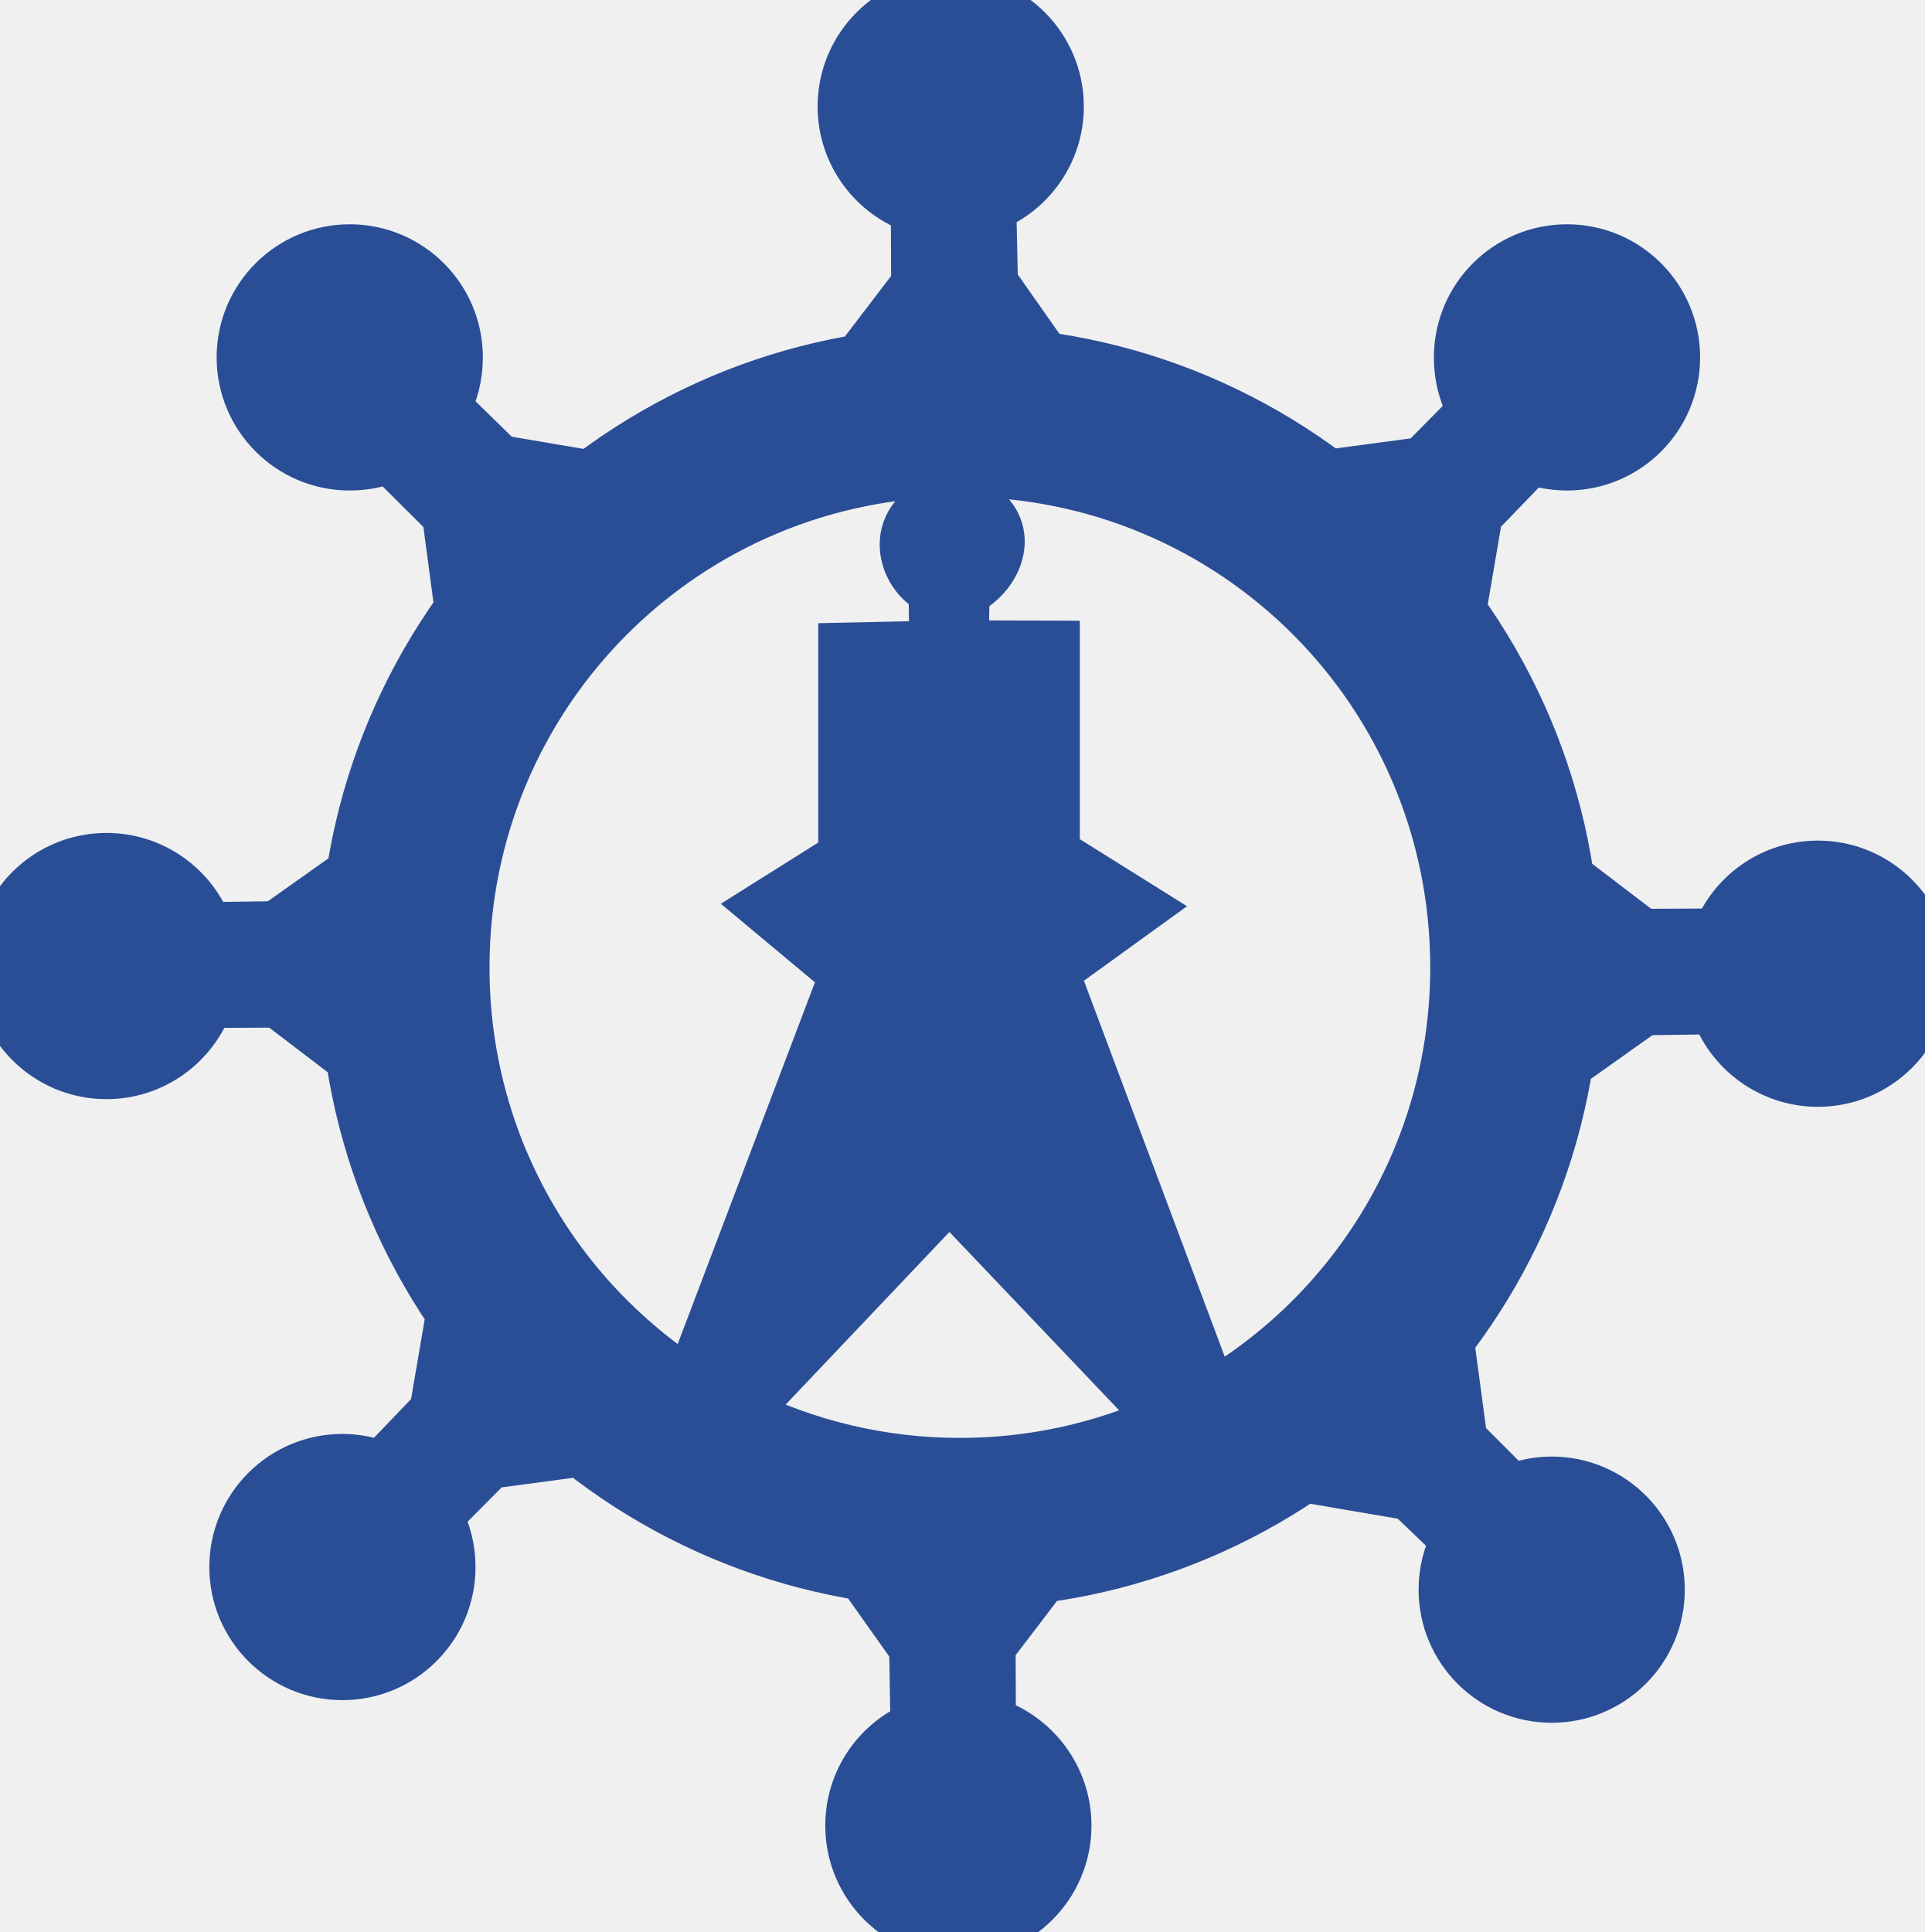
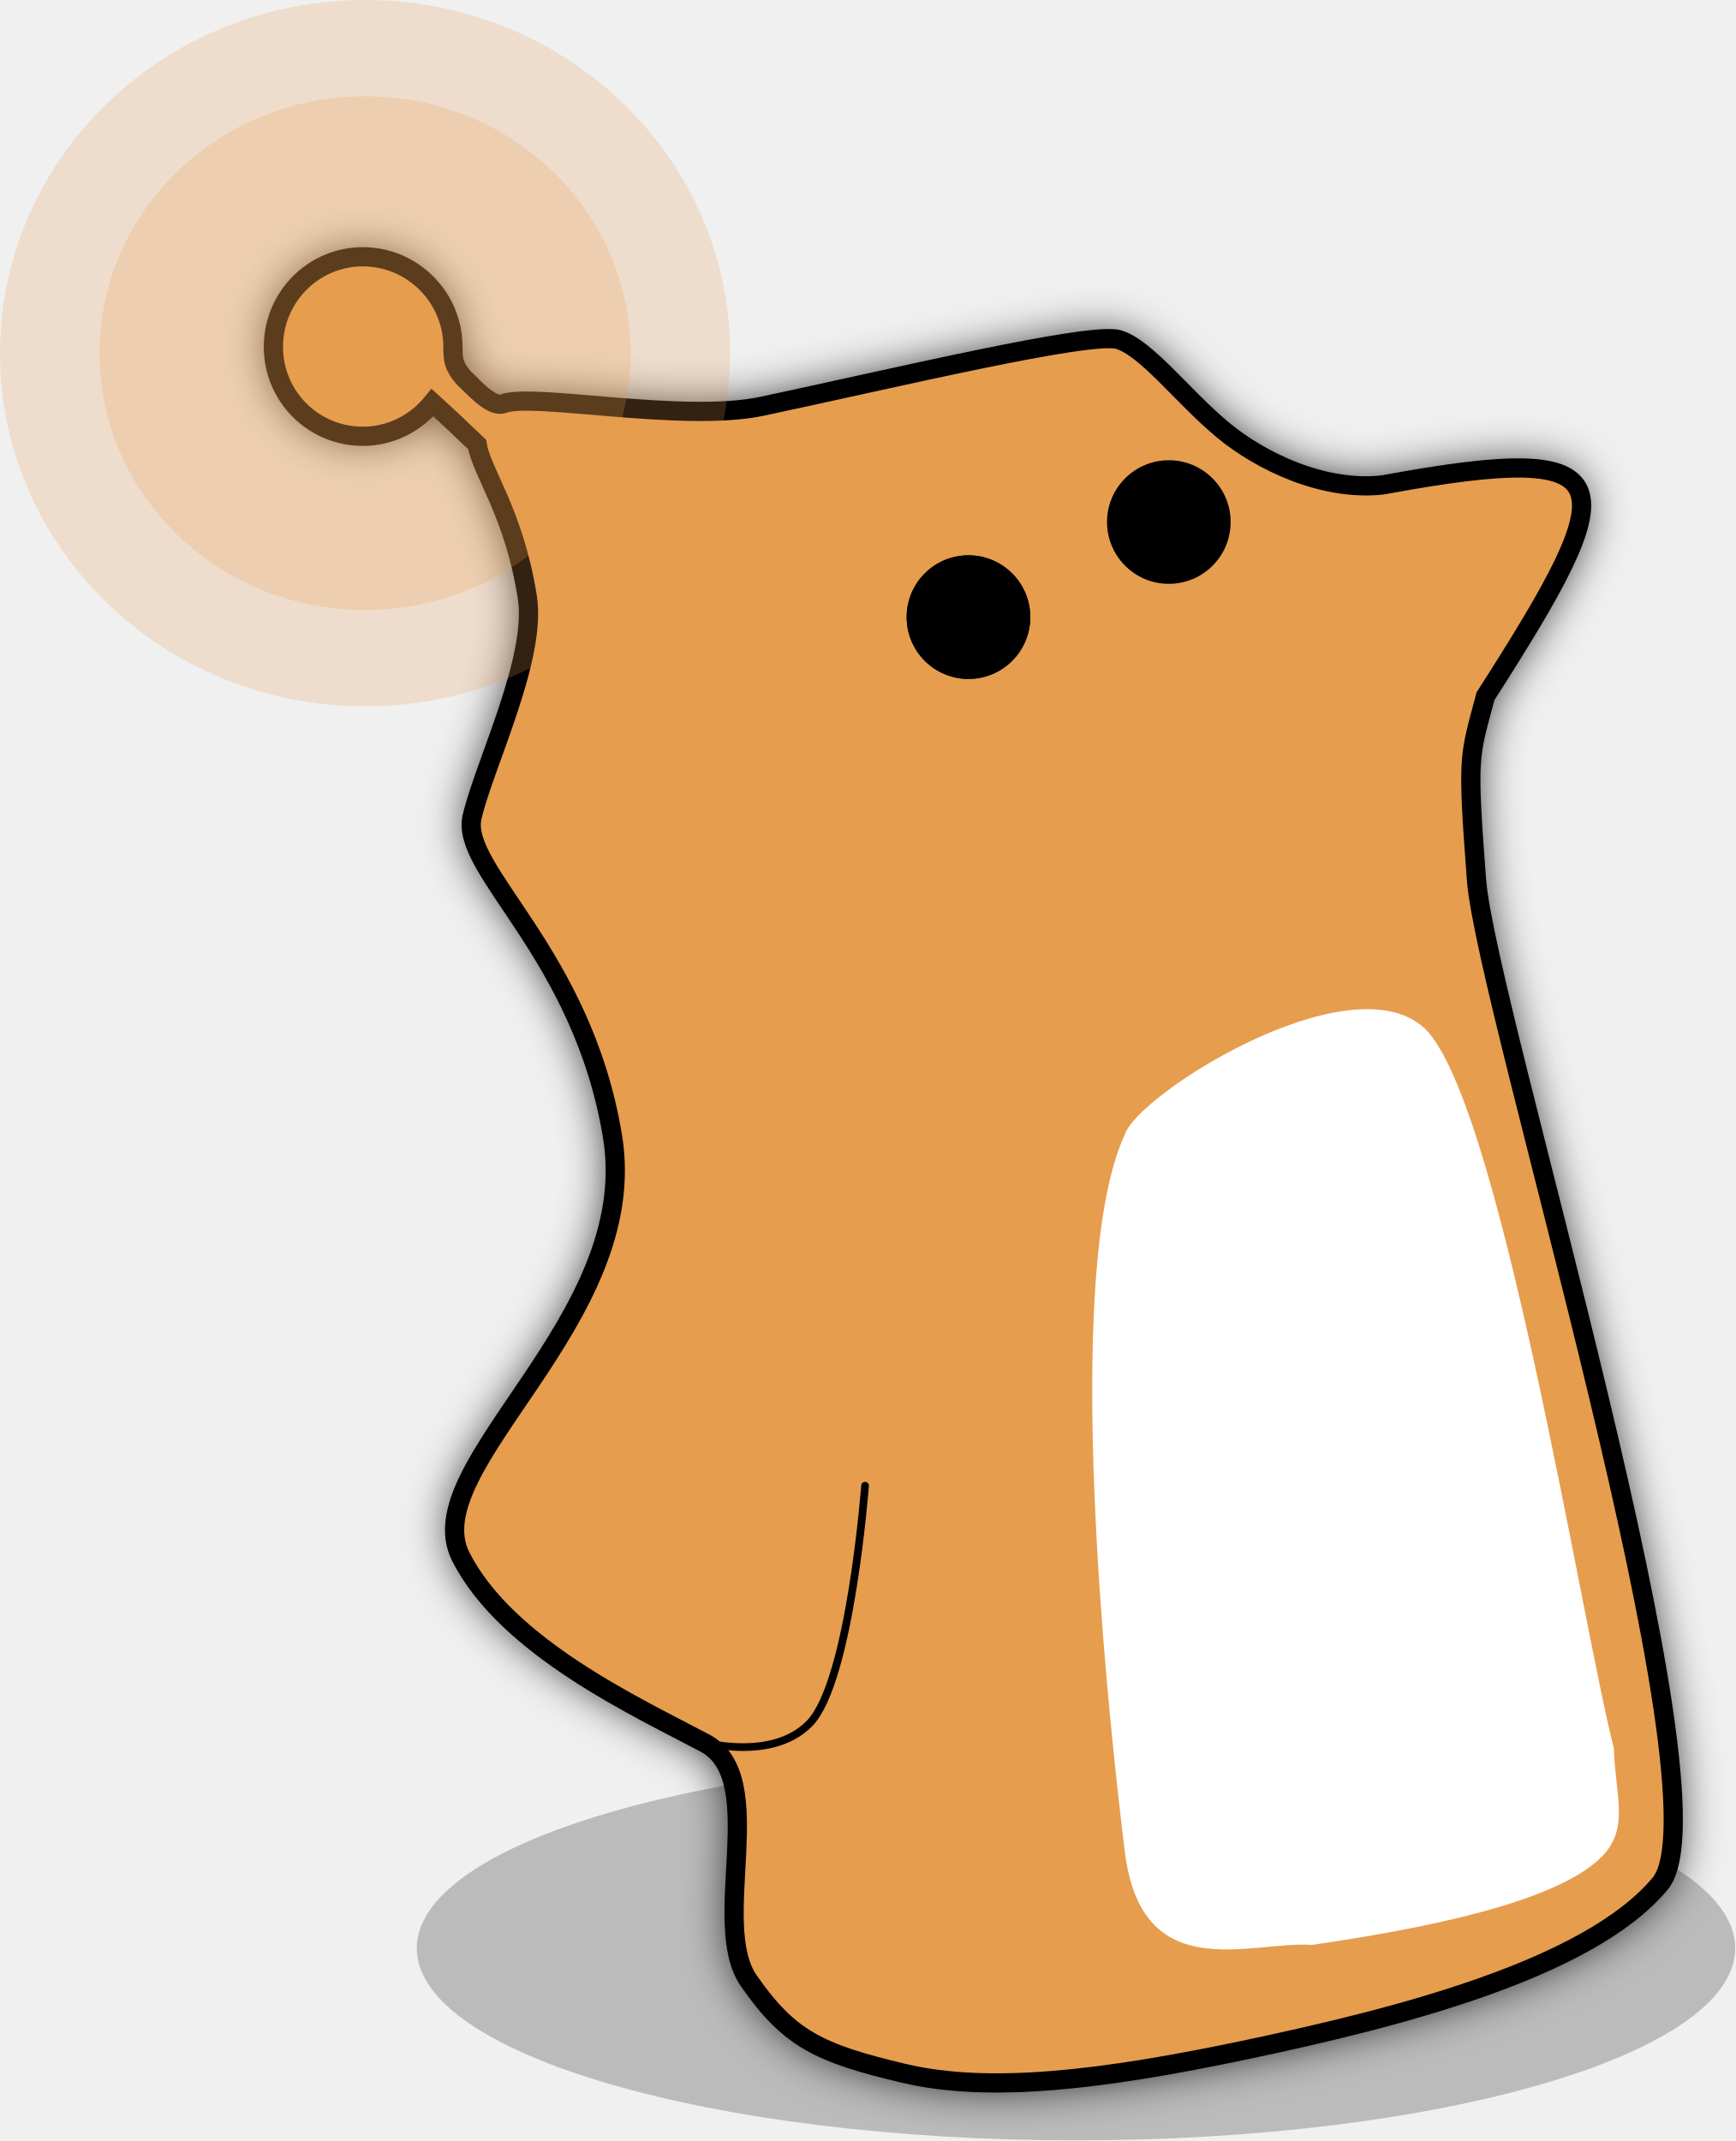
- <svg xmlns="http://www.w3.org/2000/svg" width="180.714" height="181.429" id="svg2" version="1.1">
-   <defs id="defs4" />
-   <g id="layer1" transform="translate(-170.9752,-422.5153)">
-     <g id="g3889">
-       <path style="font-size:medium;font-style:normal;font-variant:normal;font-weight:normal;font-stretch:normal;text-indent:0;text-align:start;text-decoration:none;line-height:normal;letter-spacing:normal;word-spacing:normal;text-transform:none;direction:ltr;block-progression:tb;writing-mode:lr-tb;text-anchor:start;baseline-shift:baseline;color:#000000;fill:#2a4e96;fill-opacity:1;stroke:#2a4e96;stroke-width:5;stroke-linejoin:miter;stroke-miterlimit:4;stroke-opacity:1;stroke-dasharray:none;marker:none;visibility:visible;display:inline;overflow:visible;enable-background:accumulate;font-family:Sans;-inkscape-font-specification:Sans" d="M 89.281 0 C 83.758 0 79.281 4.477 79.281 10 C 79.281 14.427 82.17 18.184 86.156 19.5 L 86.188 26.75 L 82.469 31.625 L 96.719 31.75 L 93.094 26.594 L 92.938 19.312 C 96.655 17.854 99.281 14.234 99.281 10 C 99.281 4.477 94.804 0 89.281 0 z M 32.844 23.562 C 27.321 23.562 22.844 28.04 22.844 33.562 C 22.844 39.085 27.321 43.562 32.844 43.562 C 34.165 43.562 35.44 43.309 36.594 42.844 L 36.625 42.844 L 42.125 48.312 L 42.938 54.406 L 53.125 44.406 L 46.875 43.344 L 41.688 38.281 C 42.437 36.879 42.844 35.263 42.844 33.562 C 42.844 28.04 38.367 23.562 32.844 23.562 z M 147.156 23.562 C 141.633 23.562 137.156 28.04 137.156 33.562 C 137.156 35.405 137.631 37.143 138.5 38.625 L 133.656 43.531 L 127.594 44.344 L 137.562 54.5 L 138.625 48.281 L 143.75 42.969 C 144.809 43.35 145.966 43.562 147.156 43.562 C 152.679 43.562 157.156 39.085 157.156 33.562 C 157.156 28.04 152.679 23.562 147.156 23.562 z M 90.156 33.125 C 58.361 33.125 32.469 59.049 32.469 90.844 C 32.469 122.639 58.361 148.531 90.156 148.531 C 121.951 148.531 147.812 122.639 147.812 90.844 C 147.812 59.049 121.951 33.125 90.156 33.125 z M 90.156 44.156 C 116.007 44.156 136.812 64.993 136.812 90.844 C 136.812 108.071 127.565 123.065 113.75 131.156 L 98.781 91.188 L 107 85.25 L 98.906 80.188 L 98.906 60.781 L 90.344 60.75 L 90.438 55.5 C 93.945 53.848 95.639 48.892 90.438 46.938 C 89.731 44.94 89.129 44.829 88.406 47.062 C 83.416 48.889 84.828 54.014 87.812 55.344 L 87.906 60.781 L 79.344 60.969 L 79.344 80.5 L 71.938 85.156 L 79.5 91.469 L 64.844 130.094 C 51.971 121.795 43.469 107.351 43.469 90.844 C 43.469 64.993 64.306 44.156 90.156 44.156 z M 10 80.719 C 4.477 80.719 0 85.196 0 90.719 C 0 96.242 4.477 100.719 10 100.719 C 14.357 100.719 18.067 97.919 19.438 94.031 L 26.125 94 L 31 97.719 L 31.125 83.469 L 25.969 87.125 L 19.375 87.219 C 17.957 83.421 14.293 80.719 10 80.719 z M 170.719 81.438 C 166.474 81.438 162.858 84.081 161.406 87.812 L 154.219 87.844 L 149.344 84.125 L 149.219 98.375 L 154.375 94.719 L 161.219 94.625 C 162.551 98.582 166.312 101.438 170.719 101.438 C 176.242 101.438 180.719 96.96 180.719 91.438 C 180.719 85.915 176.242 81.438 170.719 81.438 z M 89.156 112.062 L 109.438 133.375 C 103.563 136.035 97.046 137.531 90.156 137.531 C 82.745 137.531 75.745 135.802 69.531 132.75 L 89.156 112.062 z M 42 126.344 L 40.938 132.562 L 35.844 137.875 C 34.697 137.417 33.467 137.156 32.156 137.156 C 26.633 137.156 22.156 141.633 22.156 147.156 C 22.156 152.679 26.633 157.156 32.156 157.156 C 37.679 157.156 42.156 152.679 42.156 147.156 C 42.156 145.421 41.715 143.766 40.938 142.344 L 45.938 137.312 L 52 136.5 L 42 126.344 z M 136.375 129.219 L 126.219 139.219 L 132.438 140.281 L 136.906 144.562 C 136.145 145.974 135.719 147.565 135.719 149.281 C 135.719 154.804 140.196 159.281 145.719 159.281 C 151.242 159.281 155.719 154.804 155.719 149.281 C 155.719 143.758 151.242 139.281 145.719 139.281 C 144.383 139.281 143.102 139.556 141.938 140.031 L 137.188 135.281 L 136.375 129.219 z M 82.344 149.594 L 86 154.75 L 86.125 162.219 C 82.522 163.731 80 167.285 80 171.438 C 80 176.96 84.477 181.438 90 181.438 C 95.523 181.438 100 176.96 100 171.438 C 100 166.927 97.01 163.09 92.906 161.844 L 92.875 154.594 L 96.594 149.719 L 82.344 149.594 z " transform="translate(170.9752,422.5153)" id="path2996" />
+ <svg xmlns="http://www.w3.org/2000/svg" xmlns:xlink="http://www.w3.org/1999/xlink" width="90.327" height="111.454" id="svg2" version="1.1">
+   <defs id="defs4">
+     <linearGradient id="linearGradient3791">
+       <stop style="stop-color:#8a2fa8;stop-opacity:1;" offset="0" id="stop3793" />
+       <stop style="stop-color:#ffffff;stop-opacity:0;" offset="1" id="stop3795" />
+     </linearGradient>
+     <linearGradient id="linearGradient3830">
+       <stop style="stop-color:#3397b5;stop-opacity:1;" offset="0" id="stop3832" />
+       <stop style="stop-color:#000000;stop-opacity:1;" offset="1" id="stop3834" />
+     </linearGradient>
+     <filter id="filter4045" color-interpolation-filters="sRGB">
+       <feGaussianBlur stdDeviation="1.259" id="feGaussianBlur4047" />
+     </filter>
+     <radialGradient xlink:href="#linearGradient3791" id="radialGradient3799" cx="121.069" cy="692.846" fx="121.069" fy="692.846" r="154.134" gradientTransform="matrix(0.9999917,0.00406553,-0.00324393,0.7979054,2.248546,125.386)" gradientUnits="userSpaceOnUse" />
+     <linearGradient x1="18.379" y1="44.98" gradientTransform="matrix(0.95844,0,0,0.81097,41.872,7.5367)" x2="18.379" gradientUnits="userSpaceOnUse" y2="3.082" id="linearGradient2916-2">
+       <stop offset="0" style="stop-color:#1f4b6a" id="stop2788-5-6" />
+       <stop offset="1" style="stop-color:#4083c2" id="stop2790-5-4" />
+     </linearGradient>
+     <radialGradient r="20.397" gradientTransform="matrix(0,1.9355,-3.0194,0,76.922,-36.994)" cx="23.896" cy="17.53" gradientUnits="userSpaceOnUse" id="radialGradient2914-3">
+       <stop offset="0" style="stop-color:#8badea" id="stop2778-7-4" />
+       <stop offset=".262" style="stop-color:#6396cd" id="stop2780-6-6" />
+       <stop offset=".661" style="stop-color:#3b7caf" id="stop2782-9-9" />
+       <stop offset="1" style="stop-color:#194c70" id="stop2784-5-4" />
+     </radialGradient>
+     <linearGradient x1="28.103" y1="45" gradientTransform="matrix(1,0,0,1.1014,2.6242e-7,-5.5128)" x2="28.103" gradientUnits="userSpaceOnUse" y2="14.038" id="linearGradient2908-9">
+       <stop offset="0" style="stop-color:#791235" id="stop2492-8-2-0" />
+       <stop offset="1" style="stop-color:#dd3b27" id="stop2494-7-2-2" />
+     </linearGradient>
+     <linearGradient x1="20.053" y1="8.163" gradientTransform="translate(1.2624e-6,-1)" x2="20.053" gradientUnits="userSpaceOnUse" y2="48.072" id="linearGradient2906-8">
+       <stop offset="0" style="stop-color:#f89b7e" id="stop3244-6-4-2" />
+       <stop offset=".12" style="stop-color:#e35d4f" id="stop3246-6-8-8" />
+       <stop offset=".811" style="stop-color:#c6262e" id="stop3248-0-9-2" />
+       <stop offset="1" style="stop-color:#690b2c" id="stop3250-9-0-9" />
+     </linearGradient>
+     <linearGradient x1="28.103" y1="45" gradientTransform="matrix(1,0,0,1.1014,-8.8169e-8,-5.5128)" x2="28.103" gradientUnits="userSpaceOnUse" y2="14.038" id="linearGradient2921">
+       <stop offset="0" style="stop-color:#787878" id="stop4108" />
+       <stop offset="1" style="stop-color:#b4b4b4" id="stop4110" />
+     </linearGradient>
+     <linearGradient x1="20.053" y1="8.163" gradientTransform="translate(0,-1)" x2="20.053" gradientUnits="userSpaceOnUse" y2="48.072" id="linearGradient2919">
+       <stop offset="0" style="stop-color:#fff" id="stop4498" />
+       <stop offset=".874" style="stop-color:#d7d7d7" id="stop4502" />
+       <stop offset="1" style="stop-color:#999" id="stop4504" />
+     </linearGradient>
+     <linearGradient x1="25.577" y1="15" gradientTransform="matrix(1,0,0,1.1071,9.1183e-7,-5.6607)" x2="25.577" gradientUnits="userSpaceOnUse" xlink:href="#linearGradient3333-4" y2="44.001" id="linearGradient2911" />
+     <linearGradient x1="25.525" y1="30.189" gradientTransform="translate(-8.8169e-8,-2.6325)" x2="25.525" gradientUnits="userSpaceOnUse" spreadMethod="reflect" y2="15.738" id="linearGradient2903">
+       <stop offset="0" style="stop-color:#828282" id="stop3868" />
+       <stop offset=".5" style="stop-color:#8f8f8f;stop-opacity:.635" id="stop3872" />
+       <stop offset="1" style="stop-color:#9d9d9d;stop-opacity:0" id="stop3870" />
+     </linearGradient>
+     <linearGradient x1="25.525" y1="30.189" gradientTransform="translate(-8.8169e-8,-1.3325)" x2="25.525" gradientUnits="userSpaceOnUse" spreadMethod="reflect" xlink:href="#linearGradient3333-4" y2="15.738" id="linearGradient2900" />
+     <linearGradient x1="23.904" y1="35.75" gradientTransform="matrix(0.99801,0,0,1.0672,0.14376,-3.0333)" x2="23.904" gradientUnits="userSpaceOnUse" y2="20.443" id="linearGradient2897">
+       <stop offset="0" id="stop3497" />
+       <stop offset=".5" style="stop-opacity:.498" id="stop3874" />
+       <stop offset="1" style="stop-opacity:0" id="stop3499" />
+     </linearGradient>
+     <linearGradient x1="25.525" y1="30.189" gradientTransform="translate(-8.8169e-8,-4.0466)" x2="25.525" gradientUnits="userSpaceOnUse" spreadMethod="reflect" y2="15.738" id="linearGradient2894">
+       <stop offset="0" style="stop-color:#fff" id="stop3335-4-6" />
+       <stop offset="1" style="stop-color:#fff;stop-opacity:0" id="stop3337-7-2" />
+     </linearGradient>
+     <linearGradient x1="16.626" y1="15.298" gradientTransform="matrix(0.9986,0,0,1.0844,-0.01312,3.8059)" x2="20.055" gradientUnits="userSpaceOnUse" y2="24.628" id="linearGradient2891">
+       <stop offset="0" style="stop-color:#fff" id="stop2687-1-9" />
+       <stop offset="1" style="stop-color:#fff;stop-opacity:0" id="stop2689-5-4" />
+     </linearGradient>
+     <radialGradient r="117.14" gradientTransform="matrix(-0.065534,0,0,0.024706,-21.829,10.577)" cx="605.71" cy="486.65" gradientUnits="userSpaceOnUse" xlink:href="#linearGradient5060-6-8" id="radialGradient4553" />
+     <linearGradient id="linearGradient5060-6-8">
+       <stop offset="0" id="stop5062-3-4" />
+       <stop offset="1" style="stop-opacity:0" id="stop5064-1-8" />
+     </linearGradient>
+     <radialGradient r="117.14" gradientTransform="matrix(0.065534,0,0,0.024706,-69.175,10.577)" cx="605.71" cy="486.65" gradientUnits="userSpaceOnUse" xlink:href="#linearGradient5060-6-8" id="radialGradient3023" />
+     <linearGradient x1="302.86" y1="366.65" gradientTransform="matrix(0.065534,0,0,0.024706,-69.188,10.577)" x2="302.86" gradientUnits="userSpaceOnUse" y2="609.51" id="linearGradient3021">
+       <stop offset="0" style="stop-opacity:0" id="stop5050-5-3" />
+       <stop offset=".5" id="stop5056-9-0" />
+       <stop offset="1" style="stop-opacity:0" id="stop5052-6-4" />
+     </linearGradient>
+     <linearGradient id="linearGradient3333-4">
+       <stop offset="0" style="stop-color:#fff" id="stop3335-4" />
+       <stop offset="1" style="stop-color:#fff;stop-opacity:0" id="stop3337-7" />
+     </linearGradient>
+     <radialGradient gradientTransform="matrix(0.00410056,-2.499993,1.999997,4.035431e-4,116.9294,65.71849)" gradientUnits="userSpaceOnUse" xlink:href="#linearGradient3701" id="radialGradient3707" fy="-38.019" fx="41.061" r="2" cy="-38.019" cx="41.061" />
+     <linearGradient gradientTransform="matrix(0,-0.5714286,0.5670487,0,33.65891,46.85714)" gradientUnits="userSpaceOnUse" xlink:href="#linearGradient3640" id="linearGradient2890" y2="19" x2="12" y1="22" x1="12" />
+     <linearGradient gradientTransform="matrix(0.5000011,0,0,1,-46.50001,25.00001)" gradientUnits="userSpaceOnUse" xlink:href="#linearGradient3640" id="linearGradient3648" y2="19" x2="8" y1="20" x1="8" />
+     <linearGradient id="linearGradient3640">
+       <stop offset="0" style="stop-color:#b3b3b3;stop-opacity:1" id="stop3642" />
+       <stop offset="0.5" style="stop-color:#ffffff;stop-opacity:1" id="stop3650" />
+       <stop offset="1" style="stop-color:#f0f0f0;stop-opacity:1" id="stop3644" />
+     </linearGradient>
+     <linearGradient gradientTransform="matrix(0.5000005,0,0,1,-45.50001,25)" gradientUnits="userSpaceOnUse" xlink:href="#linearGradient3640" id="linearGradient3646" y2="19" x2="17" y1="20" x1="17" />
+     <linearGradient gradientTransform="matrix(0.4836335,0,0,0.4836335,27.14934,-54.1605)" gradientUnits="userSpaceOnUse" xlink:href="#linearGradient3655" id="linearGradient3653" y2="31" x2="37" y1="33" x1="12" />
+     <linearGradient gradientTransform="matrix(-6.4243348e-4,-0.1705403,0.6744148,-3.7138428e-4,32.69275,44.61565)" gradientUnits="userSpaceOnUse" xlink:href="#linearGradient6592-2-7" id="linearGradient3203" y2="12.796" x2="15.706" y1="0.5" x1="15.336" />
+     <linearGradient id="linearGradient6592-2-7">
+       <stop offset="0" style="stop-color:#ffffff;stop-opacity:0.275" id="stop6594-0-2" />
+       <stop offset="1" style="stop-color:#ffffff;stop-opacity:0" id="stop6596-2-5" />
+     </linearGradient>
+     <linearGradient gradientTransform="matrix(0.4836335,0,0,0.4836335,27.14934,-54.1605)" gradientUnits="userSpaceOnUse" xlink:href="#linearGradient3389" id="linearGradient3350" y2="31.529" x2="18.406" y1="29.462" x1="37.015" />
+     <linearGradient id="linearGradient3389">
+       <stop offset="0" style="stop-color:#1e1e1e;stop-opacity:1" id="stop3391" />
+       <stop offset="1" style="stop-color:#606060;stop-opacity:1" id="stop3393" />
+     </linearGradient>
+     <linearGradient id="linearGradient3655">
+       <stop offset="0" style="stop-color:#b4b4b4;stop-opacity:1" id="stop3657" />
+       <stop offset="1" style="stop-color:#b4b4b4;stop-opacity:0.2" id="stop3659" />
+     </linearGradient>
+     <linearGradient id="linearGradient3701">
+       <stop offset="0" style="stop-color:#2a2a2a;stop-opacity:1" id="stop3703" />
+       <stop offset="1" style="stop-color:#060606;stop-opacity:1" id="stop3705" />
+     </linearGradient>
+   </defs>
+   <g id="layer1" transform="translate(-563.3622,-350.2513)">
+     <g id="g3046" transform="translate(508.0311,-287.5696)">
+       <path transform="matrix(0.8344828,0,0,1,-289.4182,-9.12132)" d="m 521.372,748.362 c 0,5.523 -18.411,10 -41.122,10 -22.711,0 -41.122,-4.477 -41.122,-10 0,-5.523 18.411,-10 41.122,-10 22.711,0 41.122,4.477 41.122,10 z" id="path4053" style="opacity:0.221;fill:#000000;fill-opacity:1;stroke:none" />
+       <path style="fill:#000000;fill-opacity:1;stroke:none;filter:url(#filter4045)" d="m 74.219,651.188 c -2.58,0 -4.656,2.107 -4.656,4.688 0,2.58 2.076,4.656 4.656,4.656 1.467,0 2.768,-0.692 3.625,-1.75 0.783,0.71 1.579,1.46 2.328,2.18 0.23,1.463 1.915,3.539 2.609,7.945 0.504,3.199 -2.221,8.662 -2.875,11.438 -0.654,2.776 5.753,7.105 7.312,16.656 1.559,9.551 -10.286,17.108 -7.906,21.844 2.38,4.735 9.287,7.892 12.719,9.719 3.432,1.826 0.188,9.369 2.281,12.375 2.094,3.006 3.623,3.76 8.063,4.812 4.439,1.052 10.33,0.36 17.938,-1.25 7.607,-1.61 17.705,-4.136 21.438,-8.625 3.732,-4.489 -9.061,-45.639 -9.562,-52.25 -0.501,-6.611 -0.376,-6.36 0.469,-9.562 7.265,-11.338 7.531,-13.38 -5.344,-11 -3.074,0.347 -6.354,-1.216 -8.344,-2.875 -2.102,-1.753 -3.953,-4.247 -5.406,-4.688 -1.453,-0.441 -11.723,2.016 -18.563,3.469 -4.141,0.88 -12.035,-0.741 -13.492,-0.125 -0.641,0.186 -1.574,-0.943 -2.031,-1.344 -0.539,-0.624 -0.57,-0.939 -0.57,-1.625 0,-2.58 -2.107,-4.688 -4.688,-4.688 z" id="path4023" />
+       <path style="fill:#e69d4e;fill-opacity:1;stroke:none" id="path3914" d="m 254.558,188.934 c 0,3.766 -3.053,6.819 -6.819,6.819 -3.766,0 -6.819,-3.053 -6.819,-6.819 0,-3.766 3.053,-6.819 6.819,-6.819 3.766,0 6.819,3.053 6.819,6.819 z" transform="matrix(0.6851852,0,0,0.6851852,-95.71167,526.5157)" />
+       <path style="fill:#e69d4e;fill-opacity:1;stroke:none" d="m 113.37,655.59 c -1.453,-0.441 -11.731,2.018 -18.571,3.471 -4.141,0.88 -13.029,-0.454 -14.486,0.162 -1.457,0.616 1.336,3.878 2.266,9.786 0.504,3.199 -2.217,8.659 -2.87,11.435 -0.654,2.776 5.764,7.116 7.324,16.668 1.559,9.551 -10.282,17.1 -7.903,21.836 2.38,4.735 9.269,7.905 12.701,9.732 3.432,1.826 0.179,9.368 2.273,12.374 2.094,3.006 3.642,3.746 8.081,4.798 4.439,1.052 10.323,0.348 17.93,-1.263 7.607,-1.61 17.698,-4.11 21.43,-8.599 3.732,-4.489 -9.059,-45.652 -9.561,-52.263 -0.501,-6.611 -0.37,-6.351 0.474,-9.553 7.265,-11.338 7.528,-13.387 -5.347,-11.007 -3.074,0.347 -6.363,-1.204 -8.353,-2.863 -2.102,-1.753 -3.936,-4.273 -5.389,-4.713 z" id="path3916" />
+       <path style="fill:#ffffff;fill-opacity:1;stroke:none" d="m 113.887,696.872 c -3.342,7.146 -0.881,30.317 0,37.362 0.881,7.046 6.516,4.617 9.739,4.833 7.967,-1.153 13.064,-2.62 15.033,-4.541 1.537,-1.499 0.75,-3.206 0.679,-5.713 -1.669,-6.43 -5.997,-34.297 -9.984,-37.581 -3.986,-3.285 -14.8,3.569 -15.468,5.639 z" id="path3918" />
+       <path style="fill:#000000;fill-opacity:1;stroke:none" id="path3920" d="m -142.5,665.219 c 0,1.972 -1.599,3.571 -3.571,3.571 -1.972,0 -3.571,-1.599 -3.571,-3.571 0,-1.972 1.599,-3.571 3.571,-3.571 1.972,0 3.571,1.599 3.571,3.571 z" transform="matrix(-0.901005,0,0,0.901005,-25.86648,70.58076)" />
+       <path style="fill:none;stroke:#e69d4e;stroke-width:3;stroke-linecap:butt;stroke-linejoin:miter;stroke-miterlimit:4;stroke-opacity:1;stroke-dasharray:none" d="m 81.891,661.28 c -4.781,-5.355 -7.073,-5.03 -9.653,-5.421" id="path3924" />
+       <path id="path3928" d="m 91.219,728.344 c 0,0 4.125,1.371 6.25,-0.804 2.125,-2.174 2.892,-12.38 2.892,-12.38" style="fill:none;stroke:#000000;stroke-width:0.4;stroke-linecap:round;stroke-linejoin:round;stroke-miterlimit:4;stroke-opacity:1;stroke-dasharray:none" />
+       <path id="path4006" d="m 74.219,651.188 c -2.58,0 -4.656,2.107 -4.656,4.688 0,2.58 2.076,4.656 4.656,4.656 1.467,0 2.768,-0.692 3.625,-1.75 0.783,0.71 1.579,1.46 2.328,2.18 0.23,1.463 1.915,3.539 2.609,7.945 0.504,3.199 -2.221,8.662 -2.875,11.438 -0.654,2.776 5.753,7.105 7.312,16.656 1.559,9.551 -10.286,17.108 -7.906,21.844 2.38,4.735 9.287,7.892 12.719,9.719 3.432,1.826 0.188,9.369 2.281,12.375 2.094,3.006 3.623,3.76 8.063,4.812 4.439,1.052 10.33,0.36 17.938,-1.25 7.607,-1.61 17.705,-4.136 21.438,-8.625 3.732,-4.489 -9.061,-45.639 -9.562,-52.25 -0.501,-6.611 -0.376,-6.36 0.469,-9.562 7.265,-11.338 7.531,-13.38 -5.344,-11 -3.074,0.347 -6.354,-1.216 -8.344,-2.875 -2.102,-1.753 -3.953,-4.247 -5.406,-4.688 -1.453,-0.441 -11.723,2.016 -18.563,3.469 -4.141,0.88 -12.035,-0.741 -13.492,-0.125 -0.641,0.186 -1.574,-0.943 -2.031,-1.344 -0.539,-0.624 -0.57,-0.939 -0.57,-1.625 0,-2.58 -2.107,-4.688 -4.688,-4.688 z" style="fill:none;stroke:#000000;stroke-width:1;stroke-miterlimit:4;stroke-opacity:1;stroke-dasharray:none" />
+       <path style="opacity:0.221;fill:#e69d4e;fill-opacity:1;stroke:none" id="path4121" d="m 93.338,656.206 c 0,10.154 -8.508,18.385 -19.003,18.385 -10.495,0 -19.003,-8.231 -19.003,-18.385 0,-10.154 8.508,-18.385 19.003,-18.385 10.495,0 19.003,8.231 19.003,18.385 z" />
+       <path transform="matrix(0.7274351,0,0,0.7274351,20.261,178.8586)" d="m 93.338,656.206 c 0,10.154 -8.508,18.385 -19.003,18.385 -10.495,0 -19.003,-8.231 -19.003,-18.385 0,-10.154 8.508,-18.385 19.003,-18.385 10.495,0 19.003,8.231 19.003,18.385 z" id="path4126" style="opacity:0.221;fill:#e69d4e;fill-opacity:1;stroke:none" />
+       <path transform="matrix(-0.901005,0,0,0.901005,-25.86648,70.58076)" d="m -142.5,665.219 c 0,1.972 -1.599,3.571 -3.571,3.571 -1.972,0 -3.571,-1.599 -3.571,-3.571 0,-1.972 1.599,-3.571 3.571,-3.571 1.972,0 3.571,1.599 3.571,3.571 z" id="path3960" style="fill:#000000;fill-opacity:1;stroke:none" />
+       <path style="fill:#000000;fill-opacity:1;stroke:none" id="path3962" d="m -142.5,665.219 c 0,1.972 -1.599,3.571 -3.571,3.571 -1.972,0 -3.571,-1.599 -3.571,-3.571 0,-1.972 1.599,-3.571 3.571,-3.571 1.972,0 3.571,1.599 3.571,3.571 z" transform="matrix(-0.901005,0,0,0.901005,-15.43666,65.63101)" />
    </g>
+     <g transform="translate(-9.167092,209.2739)" id="layer10" />
+     <flowRoot transform="translate(55.33111,554.3926)" style="font-size:14px;font-style:normal;font-variant:normal;font-weight:normal;font-stretch:normal;text-align:center;line-height:125%;letter-spacing:0px;word-spacing:0px;text-anchor:middle;fill:#000000;fill-opacity:1;stroke:none;font-family:Ubuntu;-inkscape-font-specification:Ubuntu" id="flowRoot3138" xml:space="preserve">
+       <flowRegion id="flowRegion3140">
+         <rect y="-122.118" x="650" height="129.5" width="179" id="rect3142" />
+       </flowRegion>
+       <flowPara id="flowPara3144" />
+     </flowRoot>
+     <flowRoot xml:space="preserve" id="flowRoot3130" style="font-size:14px;font-style:normal;font-variant:normal;font-weight:normal;font-stretch:normal;text-align:center;line-height:125%;letter-spacing:0px;word-spacing:0px;text-anchor:middle;fill:#000000;fill-opacity:1;stroke:none;font-family:Ubuntu;-inkscape-font-specification:Ubuntu" transform="translate(55.33111,554.3926)">
+       <flowRegion id="flowRegion3132">
+         <rect id="rect3134" width="252" height="110" x="112" y="41.882" />
+       </flowRegion>
+       <flowPara id="flowPara3136" />
+     </flowRoot>
  </g>
</svg>
